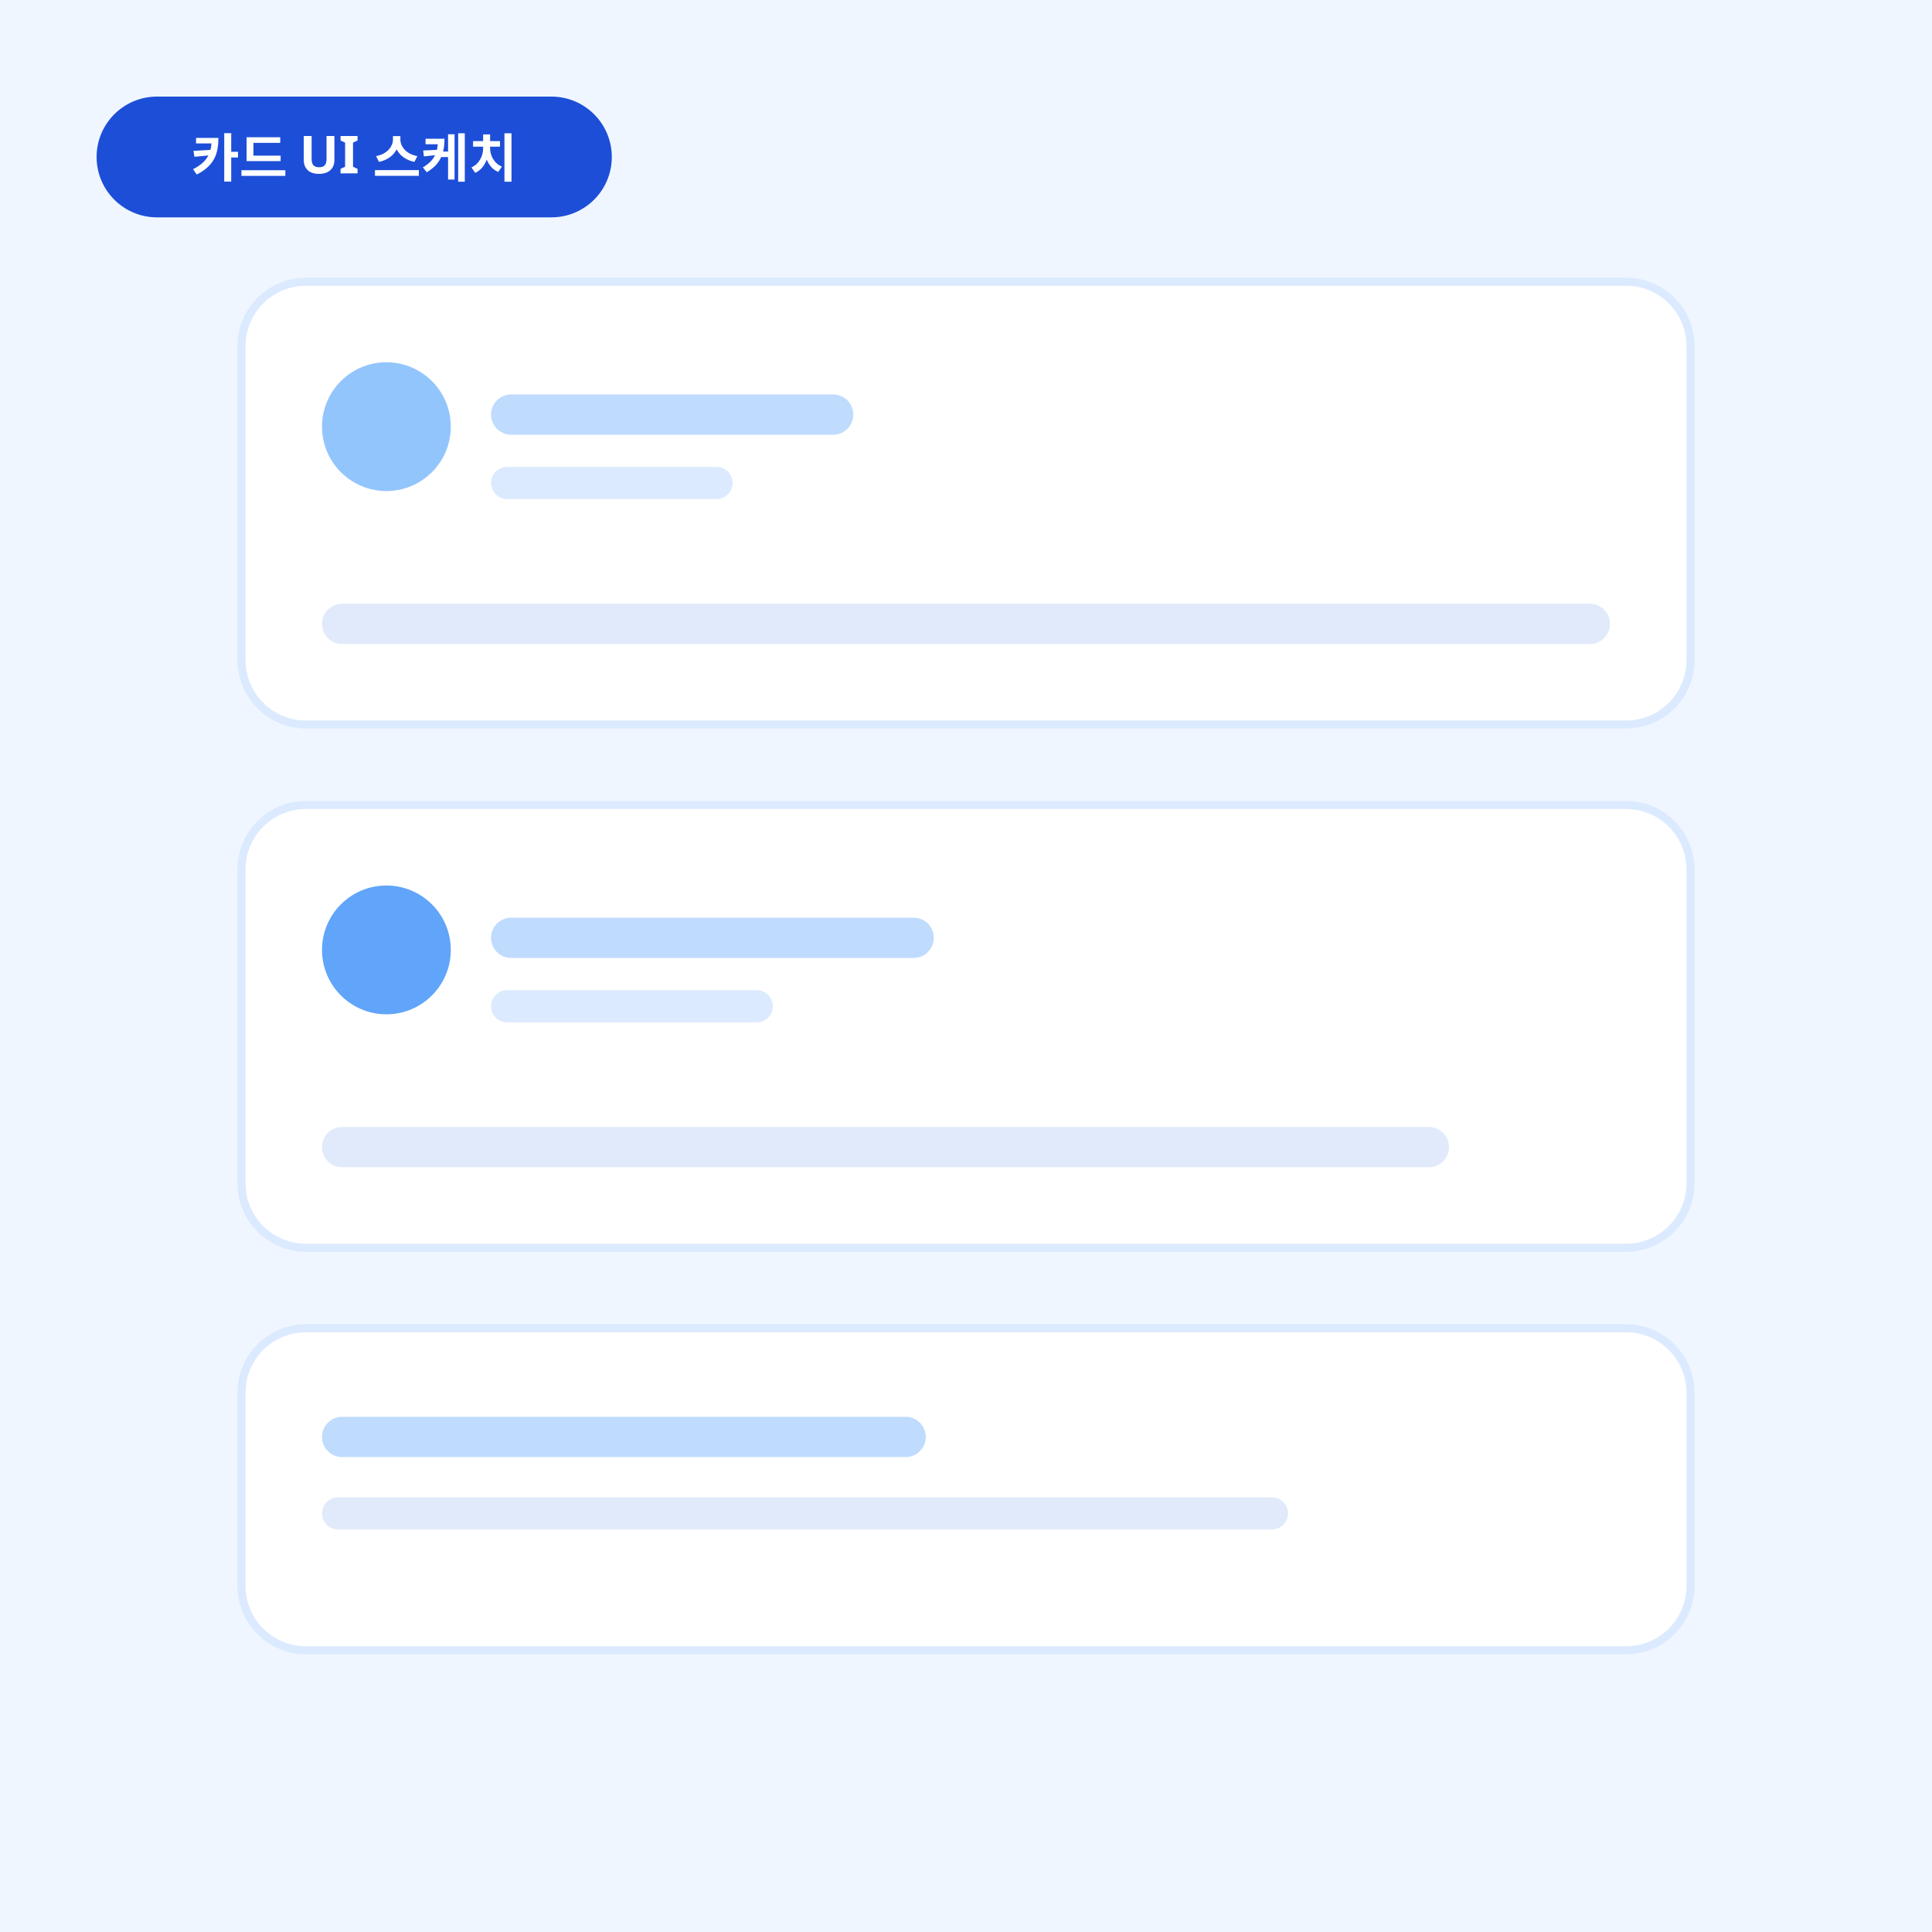
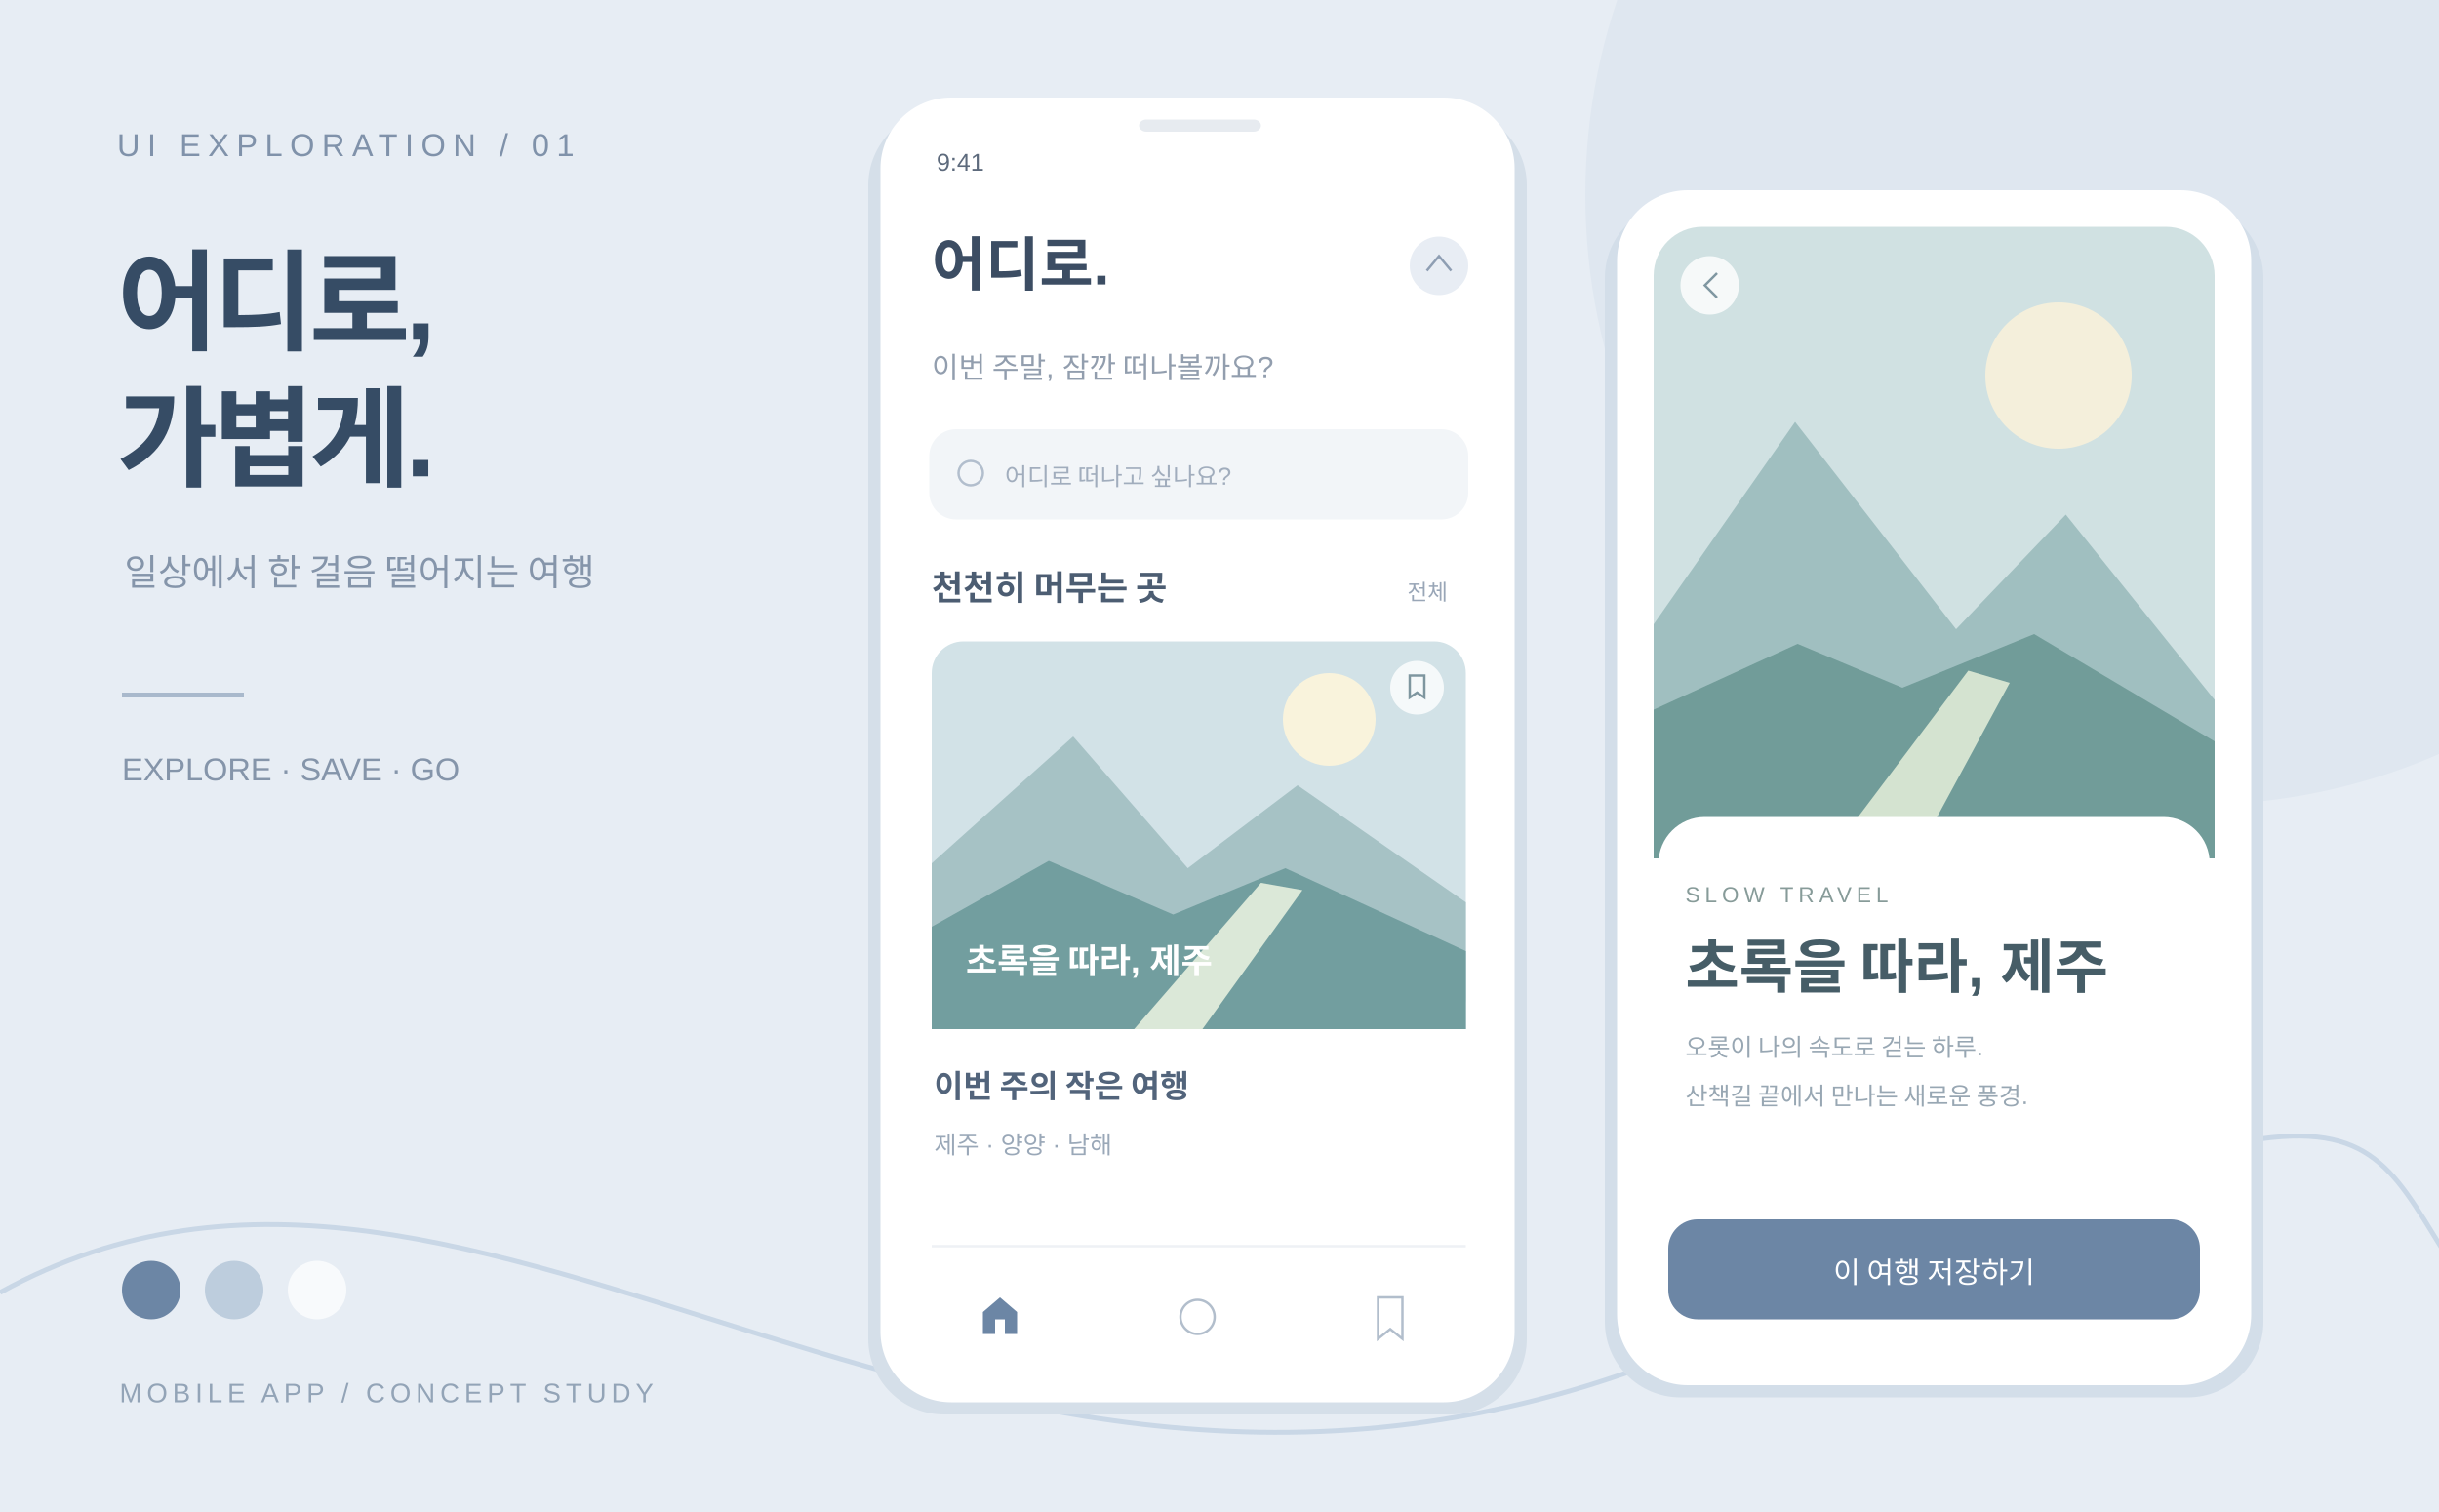
- <svg xmlns="http://www.w3.org/2000/svg" viewBox="0 0 480 480">
-   <rect width="480" height="480" fill="#EFF6FF" />
-   <rect x="60" y="70" width="360" height="110" rx="16" fill="#FFFFFF" stroke="#DBEAFE" stroke-width="2" />
-   <circle cx="96" cy="106" r="16" fill="#93C5FD" />
-   <rect x="122" y="98" width="90" height="10" rx="5" fill="#BFDBFE" />
-   <rect x="122" y="116" width="60" height="8" rx="4" fill="#DBEAFE" />
-   <rect x="80" y="150" width="320" height="10" rx="5" fill="#E0EAFB" />
-   <rect x="60" y="200" width="360" height="110" rx="16" fill="#FFFFFF" stroke="#DBEAFE" stroke-width="2" />
-   <circle cx="96" cy="236" r="16" fill="#60A5FA" />
-   <rect x="122" y="228" width="110" height="10" rx="5" fill="#BFDBFE" />
-   <rect x="122" y="246" width="70" height="8" rx="4" fill="#DBEAFE" />
-   <rect x="80" y="280" width="280" height="10" rx="5" fill="#E0EAFB" />
-   <rect x="60" y="330" width="360" height="80" rx="16" fill="#FFFFFF" stroke="#DBEAFE" stroke-width="2" />
-   <rect x="80" y="352" width="150" height="10" rx="5" fill="#BFDBFE" />
-   <rect x="80" y="372" width="240" height="8" rx="4" fill="#E0EAFB" />
-   <rect x="24" y="24" width="128" height="30" rx="15" fill="#1D4ED8" />
-   <text x="88" y="44" font-family="Pretendard, 'Noto Sans KR', sans-serif" font-size="13" font-weight="700" fill="#FFFFFF" text-anchor="middle">카드 UI 스케치</text>
+ <svg xmlns="http://www.w3.org/2000/svg" width="1000" height="620" viewBox="0 0 1000 620">
+   <defs>
+     <style>text{font-family:Pretendard,'Noto Sans KR',Arial,sans-serif}</style>
+   </defs>
+   <rect width="1000" height="620" fill="#e7edf4" />
+   <circle cx="900" cy="80" r="250" fill="#dfe7f0" />
+   <path d="M0 530C200 420 400 680 700 550S960 460 1020 540" fill="none" stroke="#c9d7e6" stroke-width="2" />
+   <text x="48" y="64" fill="#8092aa" font-size="13" letter-spacing="3">UI EXPLORATION / 01</text>
+   <text x="48" y="140" fill="#364c65" font-size="45" font-weight="700" letter-spacing="-2">어디로,</text>
+   <text x="48" y="196" fill="#364c65" font-size="45" font-weight="700" letter-spacing="-2">가볍게.</text>
+   <text x="51" y="240" fill="#8595aa" font-size="15">일상에서 한 걸음 떨어지는 여행</text>
+   <line x1="50" y1="285" x2="100" y2="285" stroke="#a9b9cc" stroke-width="2" />
+   <text x="50" y="320" fill="#8595aa" font-size="13">EXPLORE · SAVE · GO</text>
+   <circle cx="62" cy="529" r="12" fill="#6c86a5" />
+   <circle cx="96" cy="529" r="12" fill="#bdcddd" />
+   <circle cx="130" cy="529" r="12" fill="#f8fafc" />
+   <text x="49" y="575" fill="#93a4b7" font-size="11" letter-spacing="2">MOBILE APP / CONCEPT STUDY</text>
+   <rect x="356" y="45" width="270" height="535" rx="31" fill="#d5dfe9" />
+   <rect x="361" y="40" width="260" height="535" rx="29" fill="#fff" />
+   <text x="384" y="70" font-size="10" fill="#5d6a7c">9:41</text>
+   <rect x="467" y="49" width="50" height="5" rx="3" fill="#e7ebf0" />
+   <text x="382" y="117" font-size="24" font-weight="700" fill="#3c4d63">어디로.</text>
+   <circle cx="590" cy="109" r="12" fill="#e8edf4" />
+   <path d="M585 111l5-6 5 6" stroke="#8e9eb3" fill="none" />
+   <text x="382" y="155" font-size="12" fill="#929eae">이번 주말, 잠깐 떠나볼까요?</text>
+   <rect x="381" y="176" width="221" height="37" rx="11" fill="#f2f5f8" />
+   <circle cx="398" cy="194" r="5" stroke="#b2becd" fill="none" />
+   <text x="412" y="199" fill="#a1adbd" font-size="10">어디로 떠나고 싶나요?</text>
+   <text x="382" y="246" font-size="14" font-weight="700" fill="#4c5d72">천천히 머무는 곳</text>
+   <text x="577" y="246" font-size="9" fill="#99a6b7">전체</text>
+   <rect x="382" y="263" width="219" height="159" rx="13" fill="#d2e2e7" />
+   <circle cx="545" cy="295" r="19" fill="#f9f3dc" />
+   <path d="M382 354L440 302 487 356 532 322 601 370V422H382Z" fill="#a6c2c5" />
+   <path d="M382 380l48-27 51 22 46-19 74 34v32H382Z" fill="#729e9f" />
+   <path d="M465 422l52-60 17 3-41 57" fill="#dbe8d8" />
+   <text x="396" y="399" fill="#fff" font-size="14" font-weight="700">초록을 따라, 제주</text>
+   <circle cx="581" cy="282" r="11" fill="#ffffffc9" />
+   <path d="M578 277h6v9l-3-2-3 2z" stroke="#7e969f" fill="none" />
+   <text x="383" y="450" font-size="13" fill="#52647b" font-weight="600">이번 주의 작은 여행</text>
+   <text x="383" y="473" font-size="10" fill="#9aa8b8">제주 · 양양 · 남해</text>
+   <line x1="382" y1="511" x2="601" y2="511" stroke="#eef1f5" />
+   <path d="M403 538l7-6 7 6v9h-5v-6h-4v6h-5z" fill="#6c86a5" />
+   <circle cx="491" cy="540" r="7" stroke="#b2becc" fill="none" />
+   <path d="M565 532h10v17l-5-4-5 4z" stroke="#b2becc" fill="none" />
+   <rect x="658" y="83" width="270" height="490" rx="31" fill="#d3dee9" />
+   <rect x="663" y="78" width="260" height="490" rx="29" fill="#fff" />
+   <rect x="678" y="93" width="230" height="259" rx="20" fill="#d0e1e2" />
+   <circle cx="844" cy="154" r="30" fill="#f4efdb" />
+   <path d="M678 256l58-83 66 85 45-47 61 76v65H678z" fill="#a0bfc0" />
+   <path d="M678 291l59-27 43 18 54-22 74 44v48H678z" fill="#719c99" />
+   <path d="M749 352l58-77 17 5-39 72" fill="#d4e3d0" />
+   <circle cx="701" cy="117" r="12" fill="#ffffffcc" />
+   <path d="M704 112l-5 5 5 5" fill="none" stroke="#7f97a1" />
+   <rect x="680" y="335" width="226" height="175" rx="19" fill="#fff" />
+   <text x="691" y="370" fill="#879b99" font-size="9" letter-spacing="2">SLOW TRAVEL</text>
+   <text x="691" y="405" fill="#465d67" font-size="24" font-weight="700">초록을 따라, 제주</text>
+   <text x="691" y="433" fill="#98a7b3" font-size="10">오롯이 나의 속도로 걷는 하루.</text>
+   <text x="691" y="453" fill="#98a7b3" font-size="10">산책길 끝에서 만나는 새로운 풍경.</text>
+   <rect x="684" y="500" width="218" height="41" rx="12" fill="#6c86a5" />
+   <text x="793" y="526" text-anchor="middle" font-size="12" fill="#fff">이 여행 저장하기</text>
</svg>
